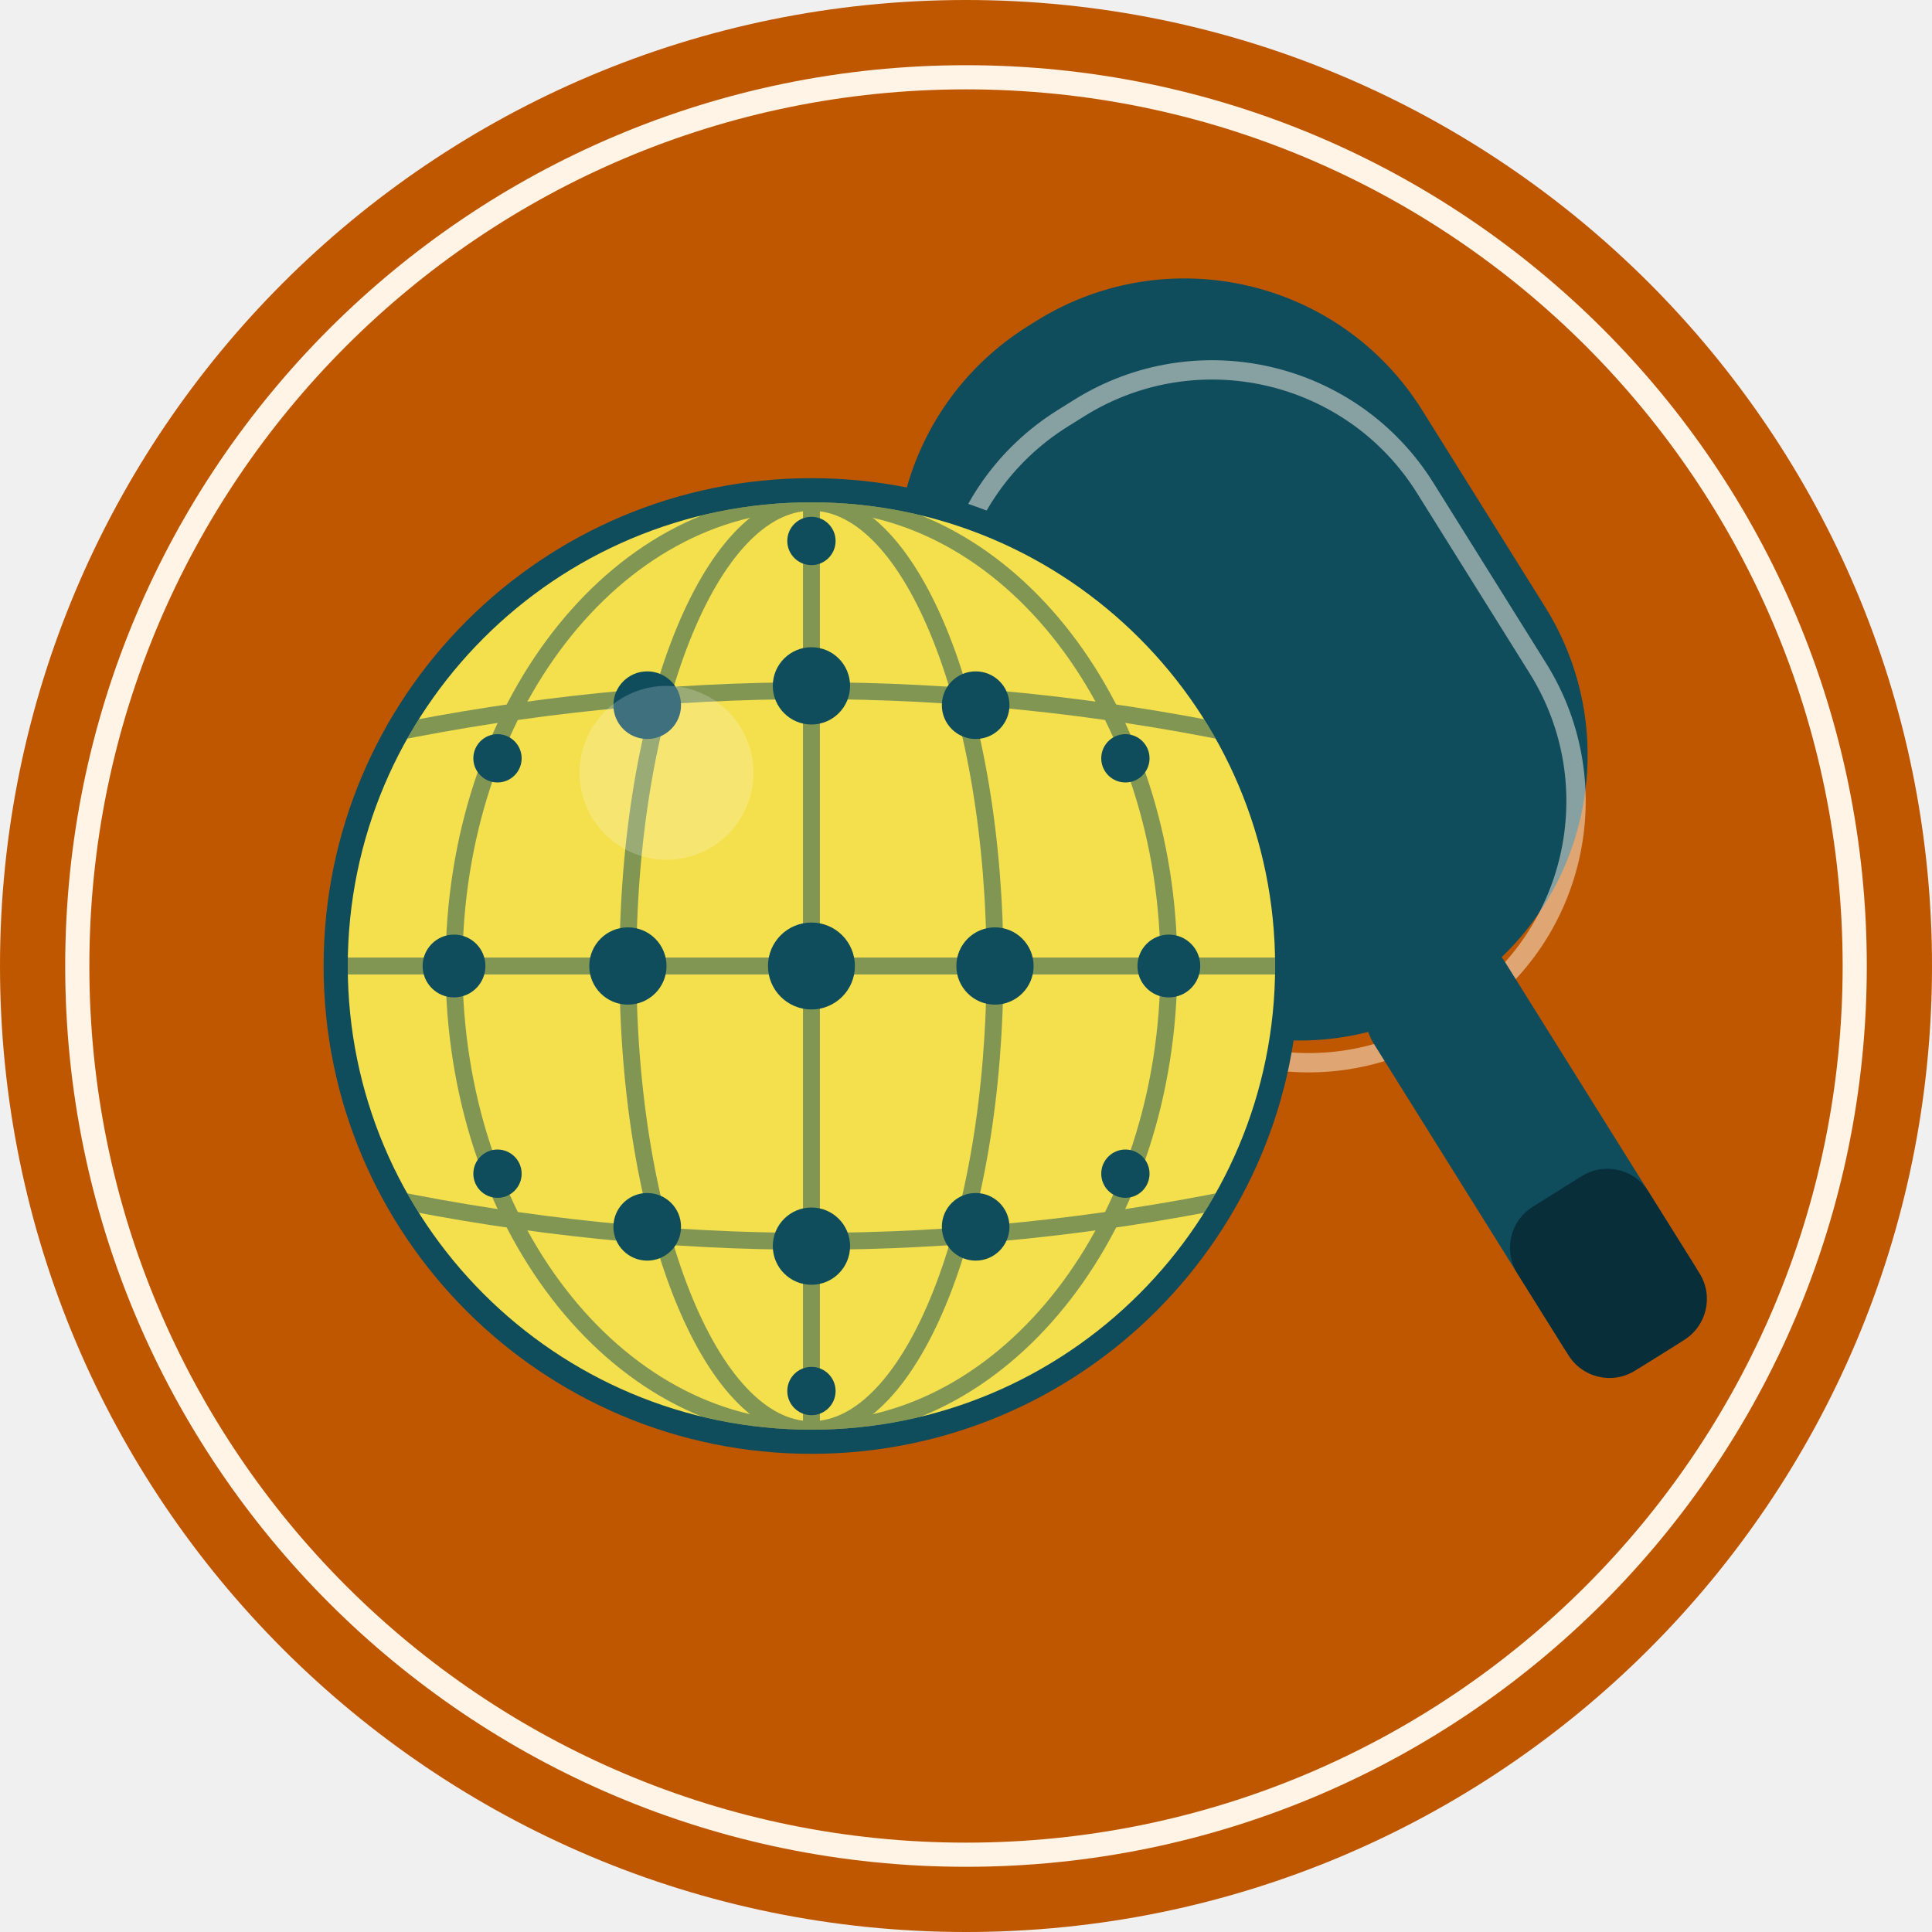
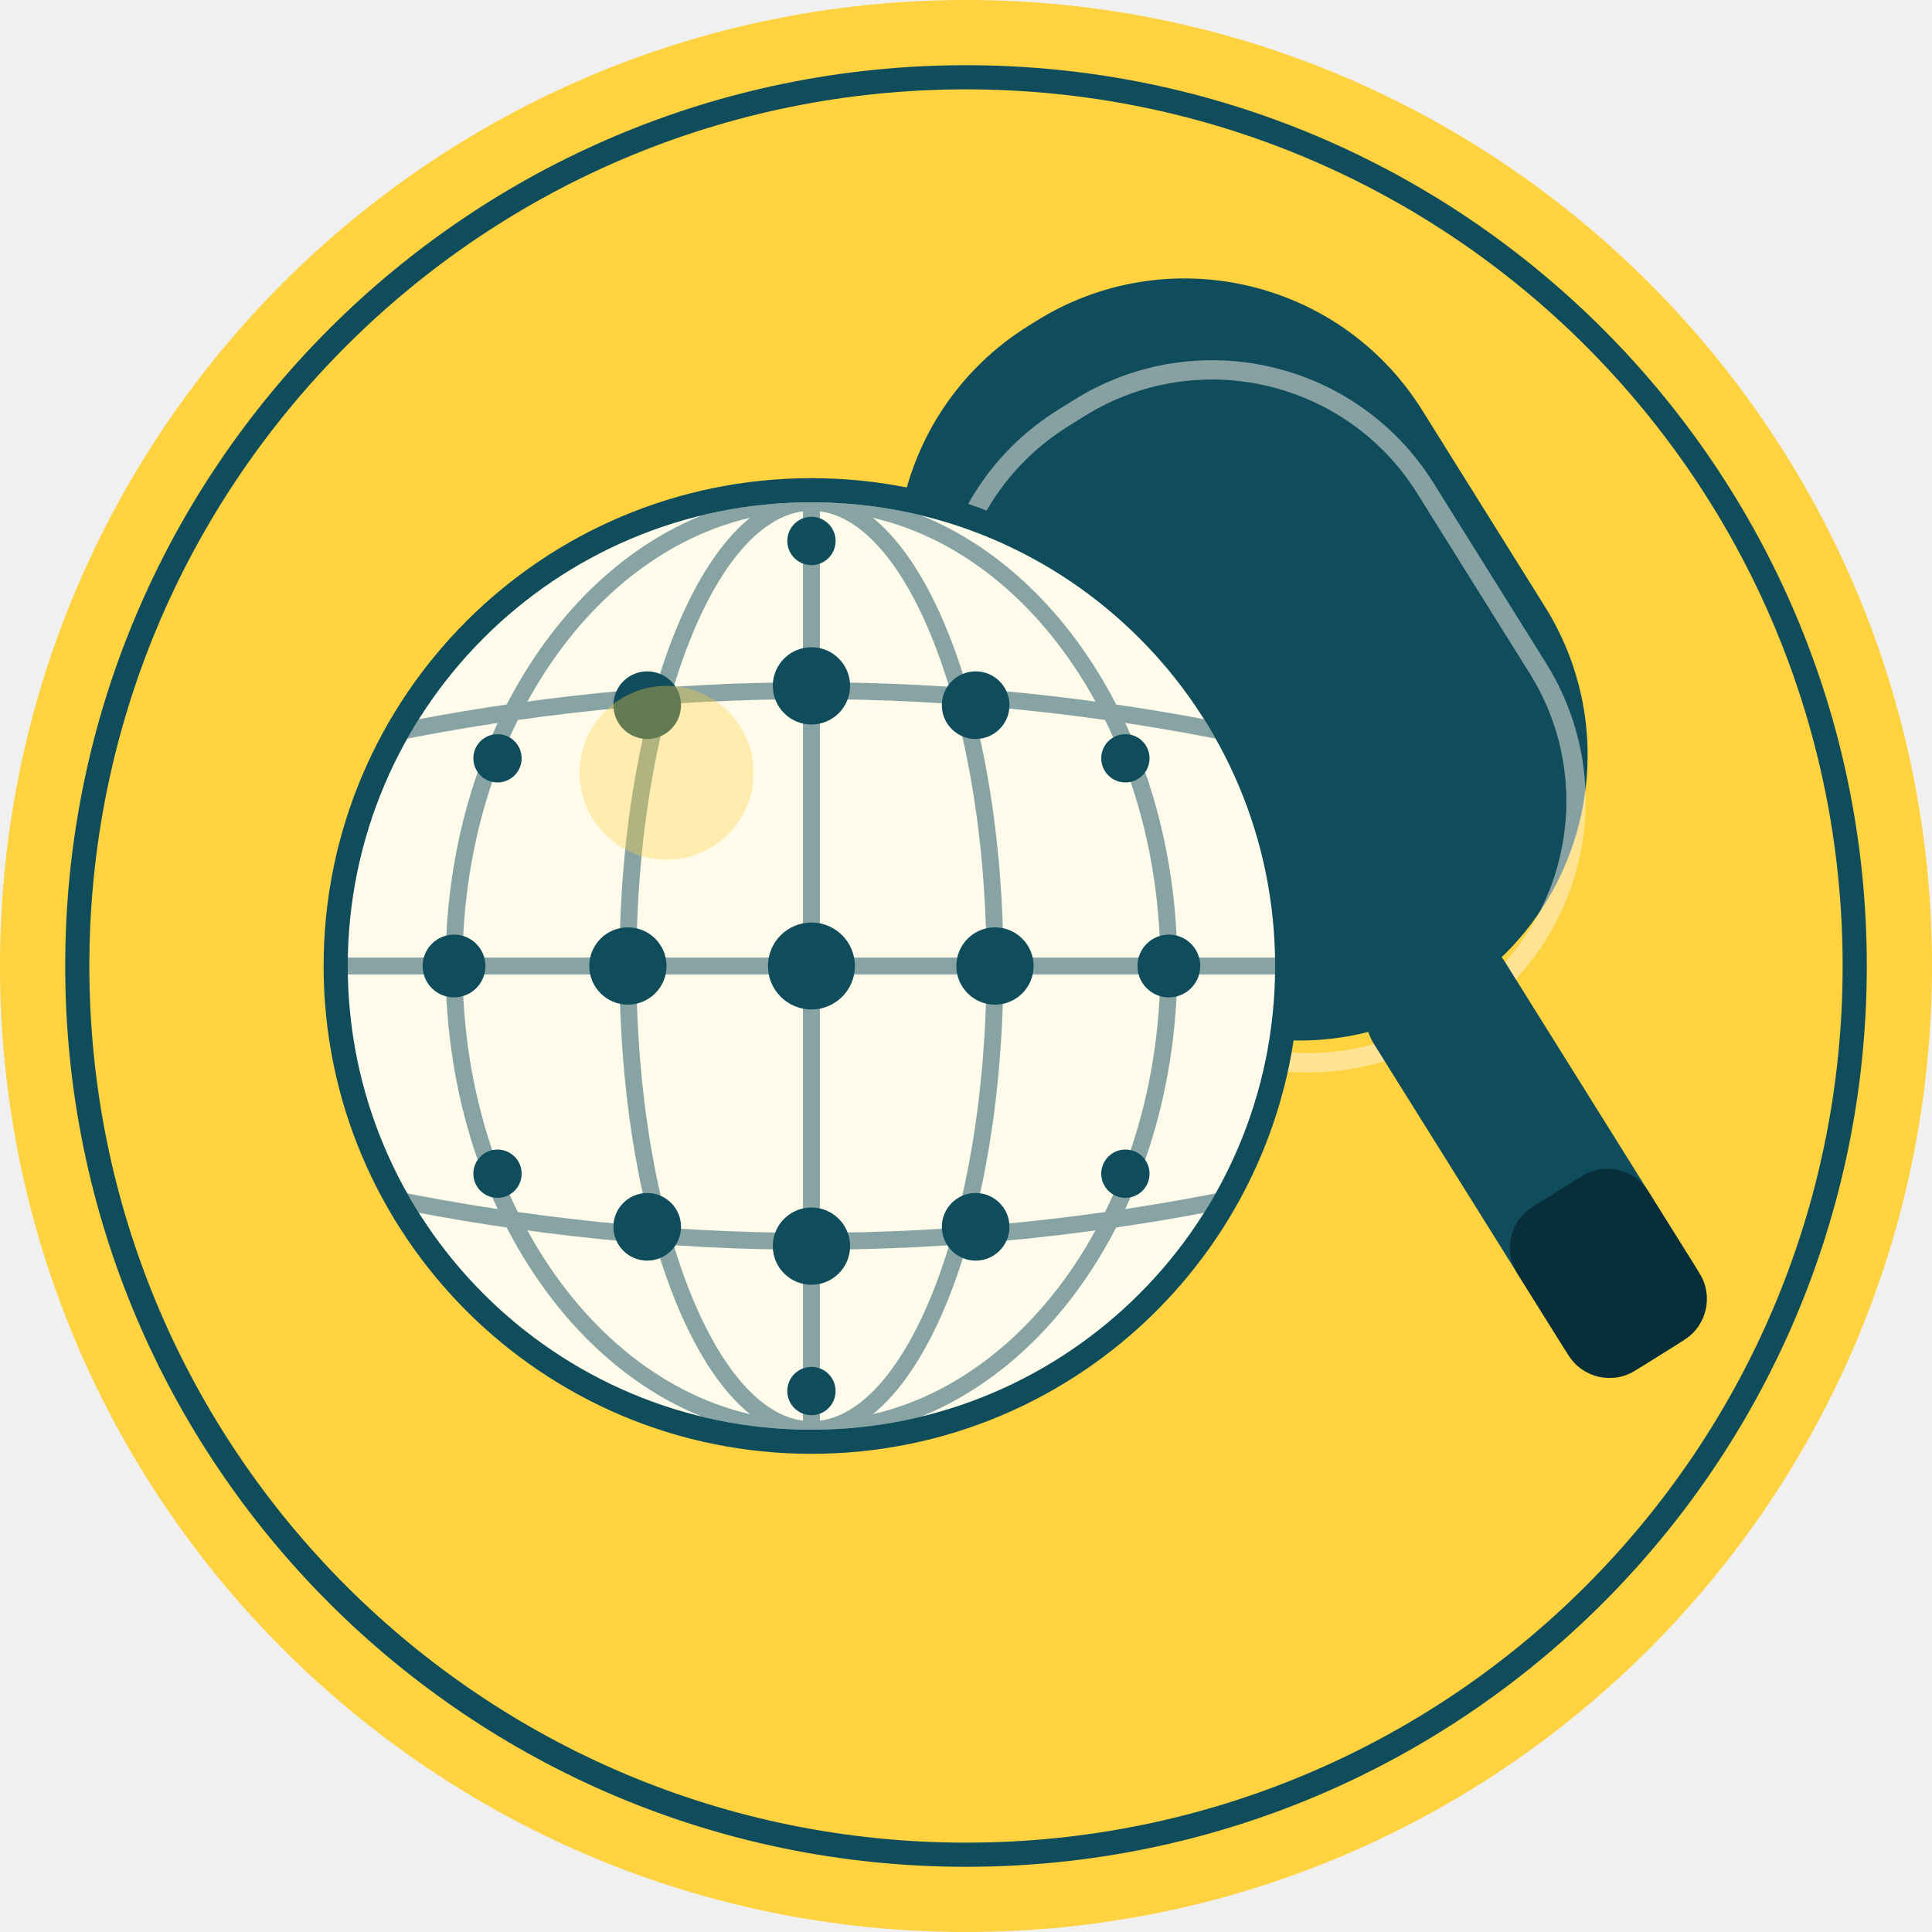
<svg xmlns="http://www.w3.org/2000/svg" viewBox="0 0 400 400">
  <defs>
    <clipPath id="ball">
      <circle cx="168" cy="200" r="96" />
    </clipPath>
  </defs>
-   <circle cx="200" cy="200" r="200" fill="#BF5700" />
-   <circle cx="200" cy="200" r="184" fill="none" stroke="#FFF4E6" stroke-width="5" />
+   <circle cx="200" cy="200" r="200" fill="#FFD23F" />
+   <circle cx="200" cy="200" r="184" fill="none" stroke="#0F4C5C" stroke-width="5" />
  <g transform="rotate(-32 262 150)">
    <rect x="206" y="54" width="118" height="164" rx="58" fill="#0F4C5C" />
    <rect x="208" y="74" width="108" height="148" rx="52" fill="none" stroke="#FFF4E6" stroke-width="4" opacity="0.5" />
    <rect x="246" y="206" width="32" height="98" rx="12" fill="#0F4C5C" />
    <rect x="246" y="264" width="32" height="40" rx="10" fill="#082F39" />
  </g>
  <circle cx="168" cy="200" r="101" fill="#0F4C5C" />
-   <circle cx="168" cy="200" r="96" fill="#F4E04D" />
+   <circle cx="168" cy="200" r="96" fill="#FFFBEA" />
  <g clip-path="url(#ball)" fill="none" stroke="#0F4C5C" stroke-width="3.5" opacity="0.5">
    <ellipse cx="168" cy="200" rx="38" ry="96" />
    <ellipse cx="168" cy="200" rx="74" ry="96" />
    <line x1="168" y1="100" x2="168" y2="300" />
    <line x1="68" y1="200" x2="268" y2="200" />
    <path d="M80 152 Q168 134 256 152" />
    <path d="M80 248 Q168 266 256 248" />
  </g>
  <g fill="#0F4C5C">
    <circle cx="168" cy="200" r="9" />
    <circle cx="130" cy="200" r="8" />
    <circle cx="206" cy="200" r="8" />
    <circle cx="94" cy="200" r="6.5" />
    <circle cx="242" cy="200" r="6.5" />
    <circle cx="168" cy="142" r="8" />
    <circle cx="168" cy="258" r="8" />
    <circle cx="134" cy="146" r="7" />
    <circle cx="202" cy="146" r="7" />
    <circle cx="134" cy="254" r="7" />
    <circle cx="202" cy="254" r="7" />
    <circle cx="103" cy="157" r="5" />
    <circle cx="233" cy="157" r="5" />
    <circle cx="103" cy="243" r="5" />
    <circle cx="233" cy="243" r="5" />
    <circle cx="168" cy="112" r="5" />
    <circle cx="168" cy="288" r="5" />
  </g>
-   <circle cx="138" cy="160" r="18" fill="#FFFFFF" opacity="0.2" />
+   <circle cx="138" cy="160" r="18" fill="#FFD23F" opacity="0.35" />
</svg>
